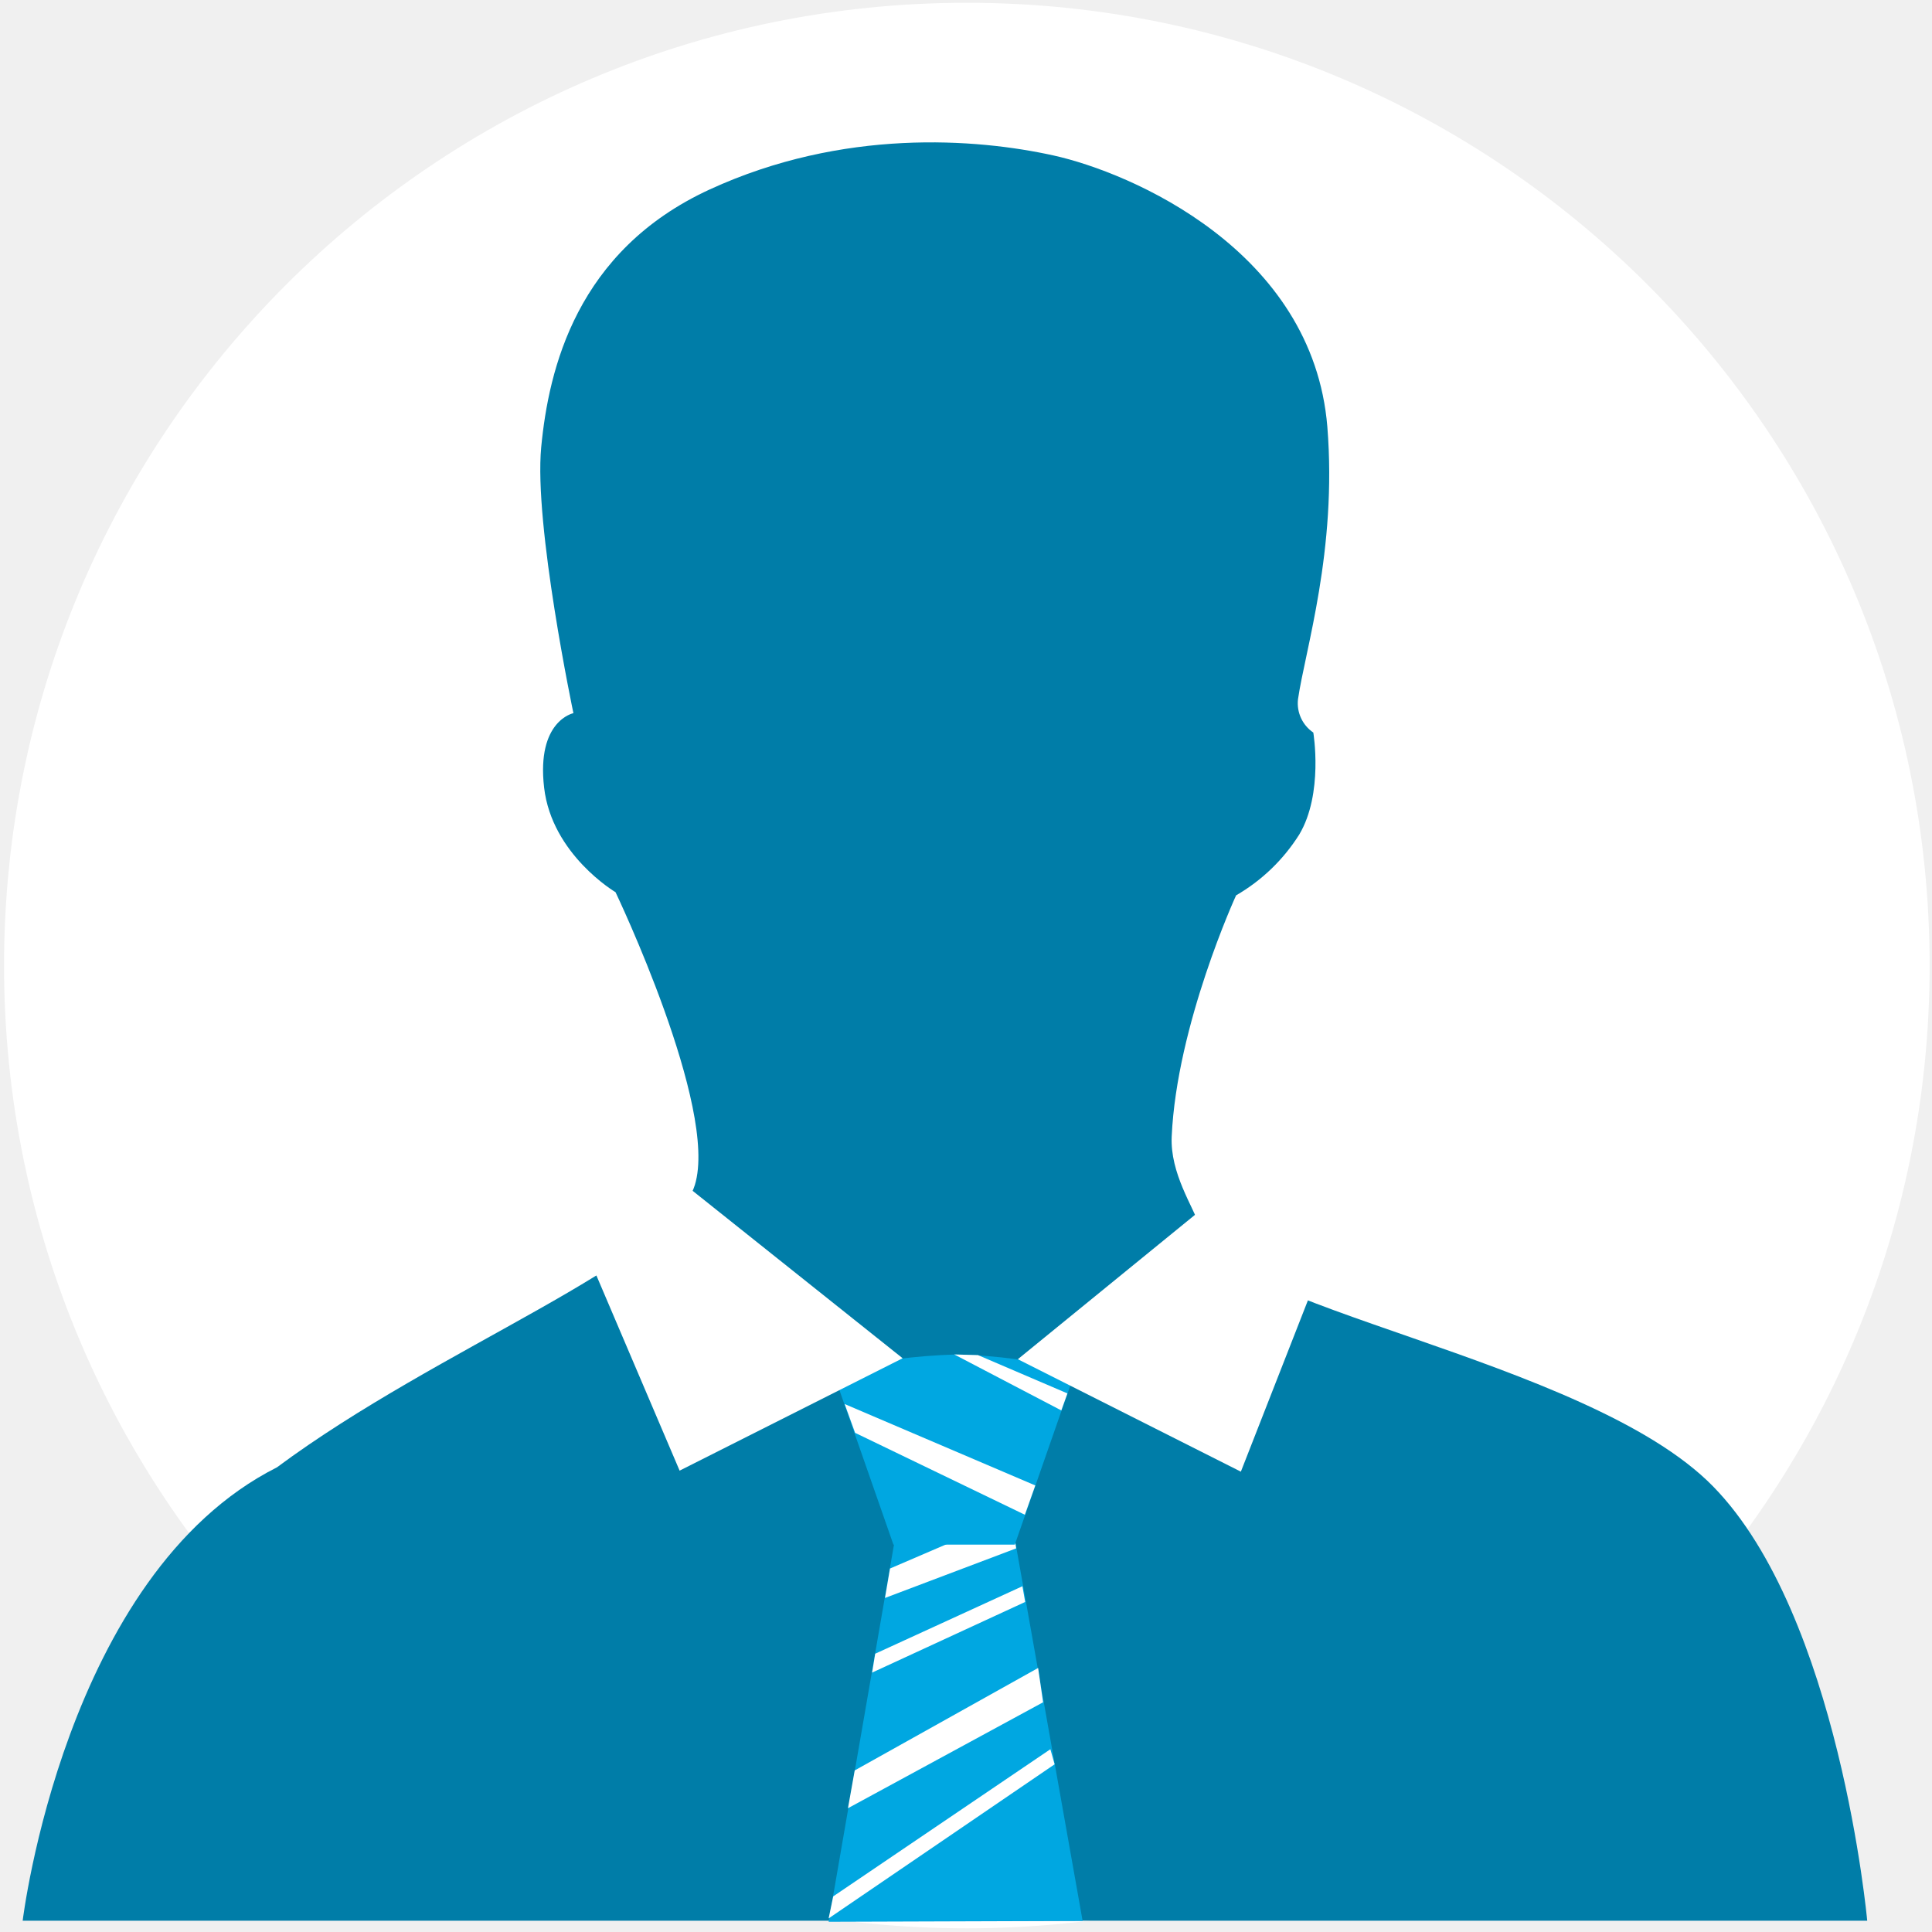
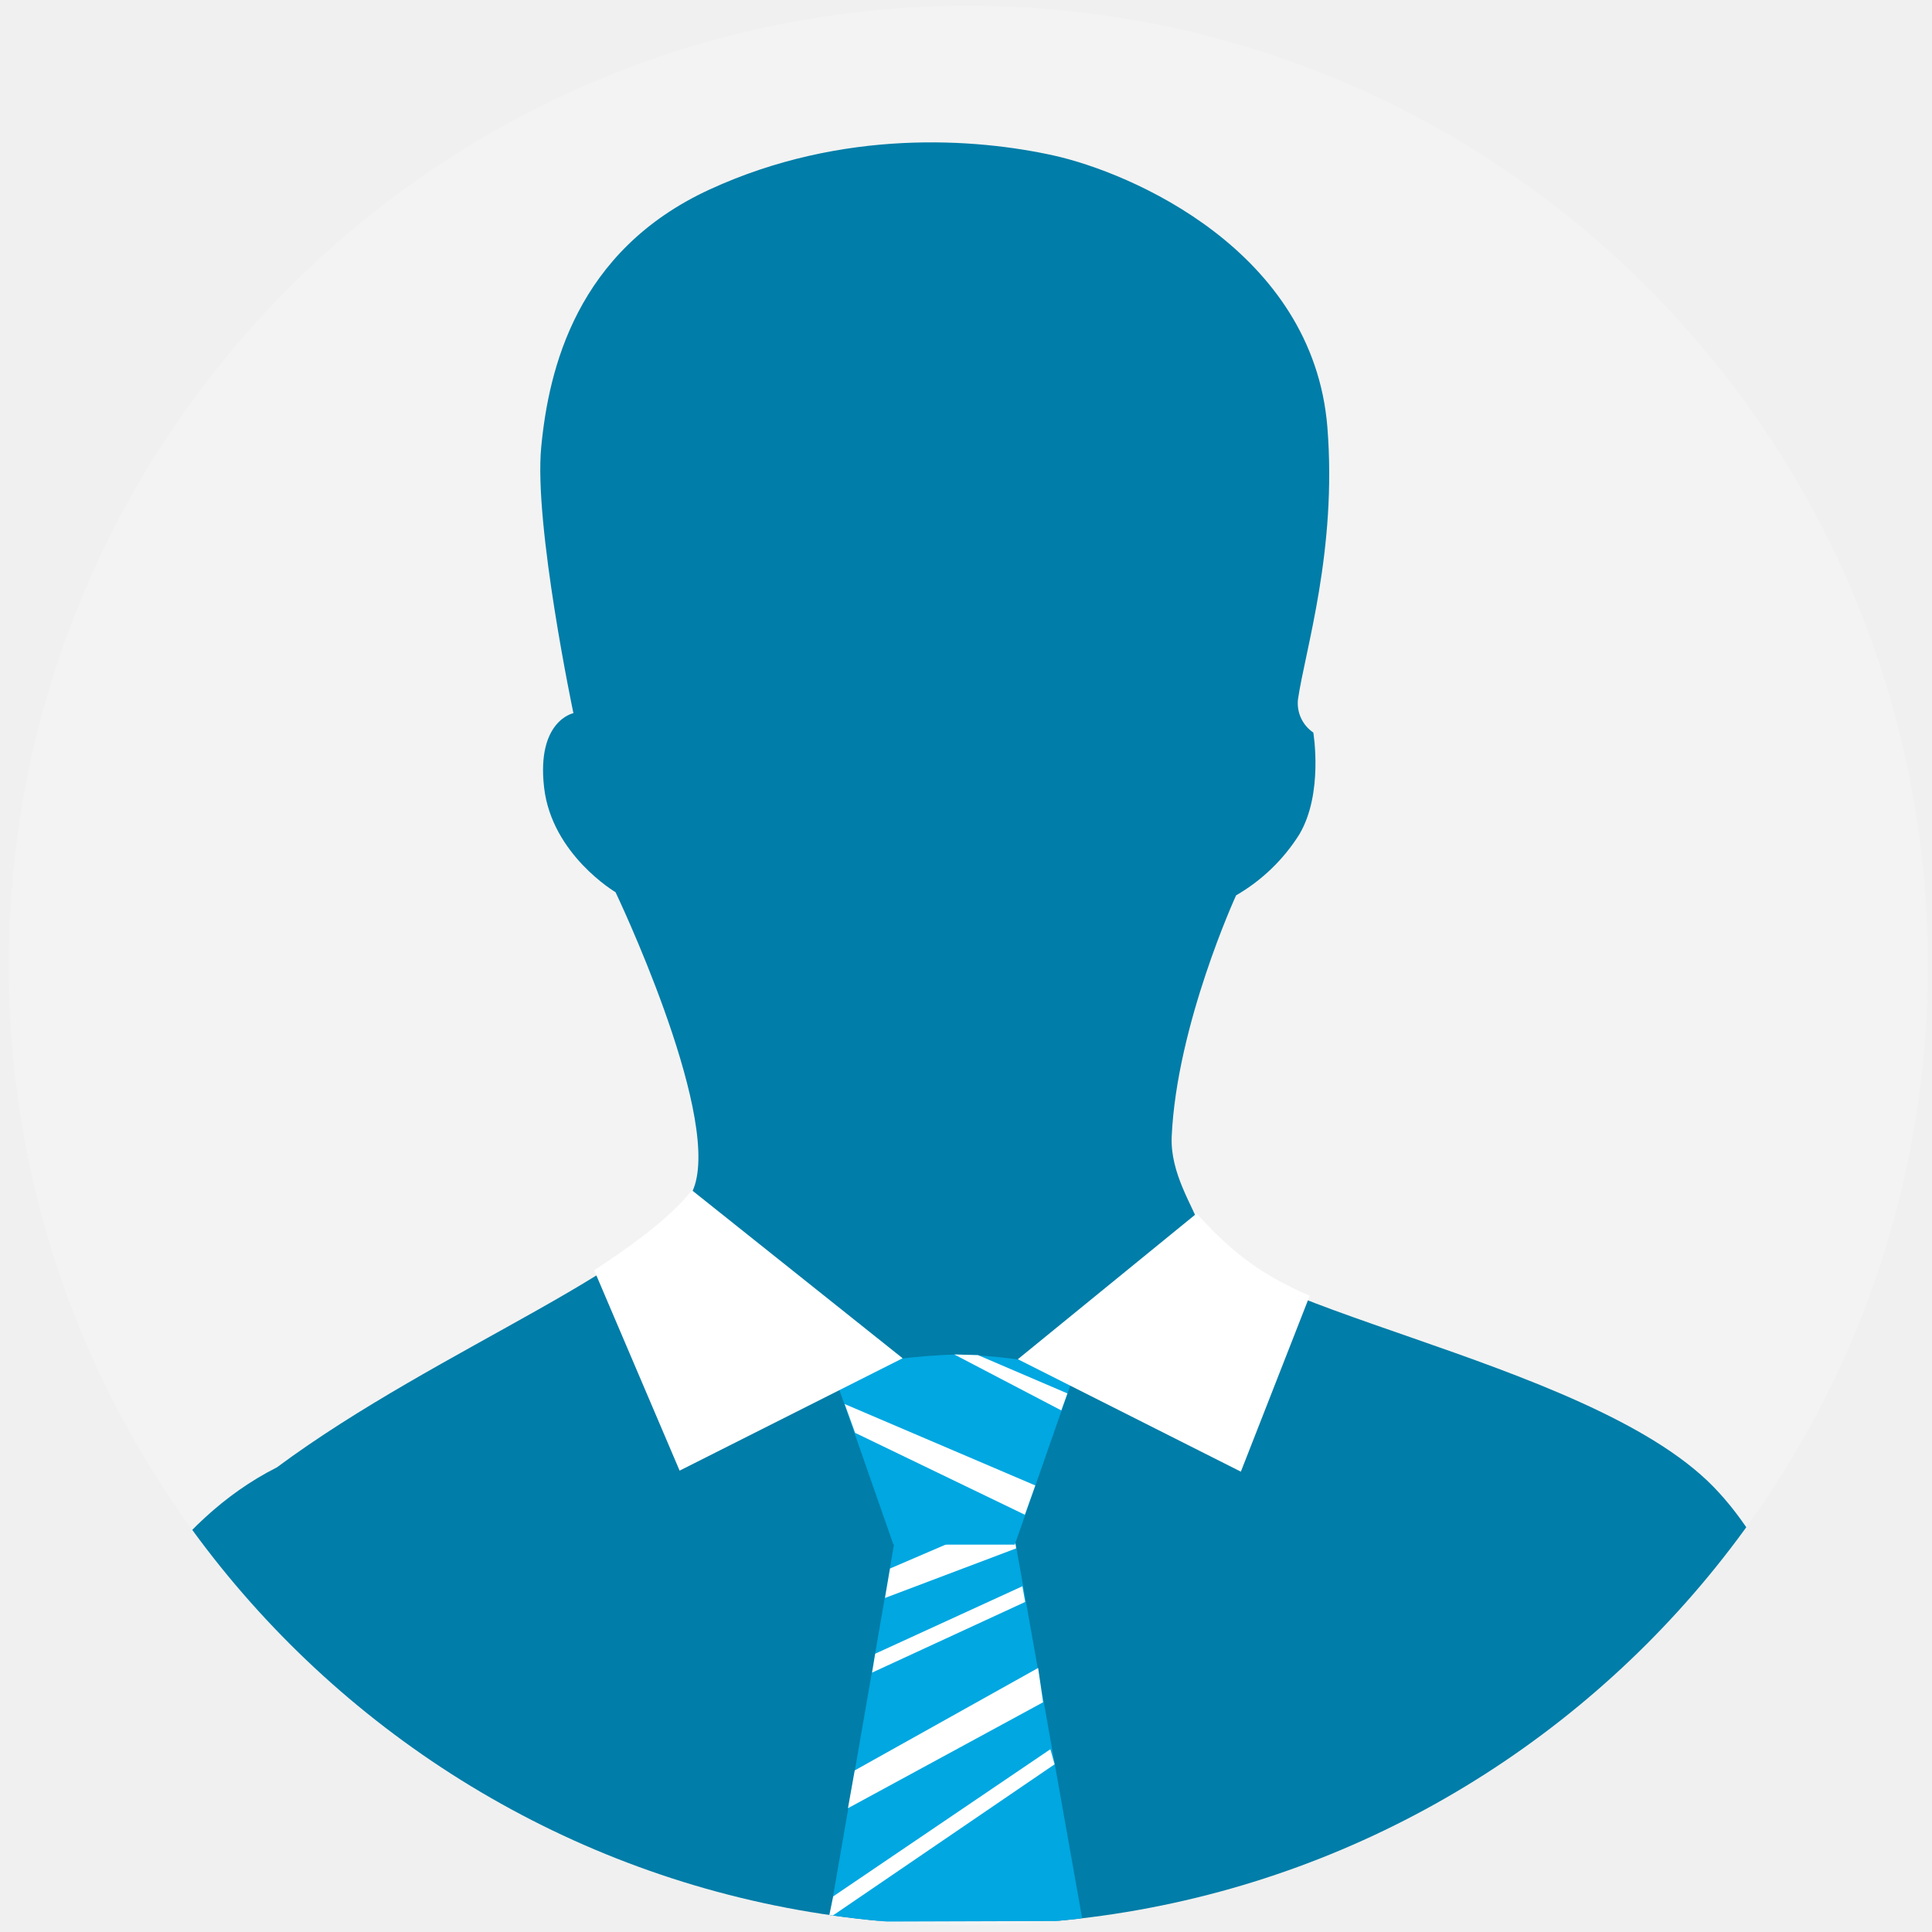
<svg xmlns="http://www.w3.org/2000/svg" viewBox="0 0 300 300">
  <defs>
-     <style>.a{fill:none;}.b{fill:#fff;}.c{fill:#007da8;}.d{fill:#00a7e1;}</style>
+     <style>.a{fill:#f3f3f3;}.b{fill:none;}.c{clip-path:url(#a);}.d{fill:#007da8;}.e{fill:#00a7e1;}.f{fill:#fff;}</style>
+     <clipPath id="a">
+       <circle class="a" cx="150.36" cy="149.91" r="149" />
+     </clipPath>
  </defs>
-   <rect class="a" x="-0.15" y="-0.33" width="300" height="301" />
-   <circle class="b" cx="150.13" cy="149.93" r="149.5" />
-   <path class="c" d="M186.43,190.69c-1.2-3.41-4.74-8.5-4.49-14.21.78-17.37,10-37.45,10-37.45a28.35,28.35,0,0,0,9.81-9.45c3.78-6.35,2.18-15.83,2.18-15.83a5.5,5.5,0,0,1-2.38-5.16c1.11-7.64,6.09-23.15,4.56-42.31-2.25-27.4-30.53-39.49-42.52-42.14S130.9,19.9,110.2,29.42s-25,27.91-26.16,40,5,41.32,5,41.32-5.76,1.15-4.55,11.56,11.09,16.24,11.09,16.24,16,33.49,12.32,45.45S68.25,209.09,43,227.85c-33,16.64-39.48,70.4-39.48,70.4H289.94S285.62,250.83,266,230.8,188,202.86,186.43,190.69Z" />
-   <polygon class="d" points="168.11 298.28 157.7 239.66 138.85 239.66 128.67 298.41 168.11 298.28" />
-   <polygon class="b" points="137.42 248.13 138.2 243.56 157.01 235.47 157.79 240.43 137.42 248.13" />
-   <polygon class="b" points="135.42 259.72 135.9 256.79 158.76 246.31 159.19 248.75 135.42 259.72" />
-   <polygon class="b" points="131.67 280.78 132.72 274.91 161.2 259 161.97 264.33 131.67 280.78" />
-   <polygon class="b" points="128.67 297.89 129.38 294.47 163.1 271.62 163.76 273.96 128.67 297.89" />
-   <path class="d" d="M157.58,239.85H138.73l-9.43-27a95.73,95.73,0,0,1,19.2-2.53A83.33,83.33,0,0,1,167,212.84Z" />
-   <polygon class="b" points="164.8 219.01 165.75 216.37 151.86 210.42 148.18 210.32 164.8 219.01" />
-   <polygon class="b" points="159.14 235.21 160.76 230.66 131.16 218.02 132.78 222.49 159.14 235.21" />
-   <path class="b" d="M105.53,228.36l34.63-17.45-32.72-26.09c-3.71,4.74-10.56,9.36-15.17,12.44Z" />
-   <path class="b" d="M192.68,228.52l-34.63-17.46,27.75-22.62c5.22,5.68,9.52,9.28,17.57,12.77Z" />
+   <rect class="b" x="0.91" y="-0.44" width="300" height="300" />
+   <circle class="a" cx="150.36" cy="149.91" r="149" />
+   <g class="c">
+     <path class="d" d="M186.43,190.69c-1.2-3.41-4.74-8.5-4.49-14.21.78-17.37,10-37.45,10-37.45a28.35,28.35,0,0,0,9.81-9.45c3.78-6.35,2.18-15.83,2.18-15.83a5.5,5.5,0,0,1-2.38-5.16c1.11-7.64,6.09-23.15,4.56-42.31-2.25-27.4-30.53-39.49-42.52-42.14S130.9,19.9,110.2,29.42s-25,27.91-26.16,40,5,41.32,5,41.32-5.76,1.15-4.55,11.56,11.09,16.24,11.09,16.24,16,33.49,12.32,45.45S68.25,209.09,43,227.85c-33,16.64-39.48,70.4-39.48,70.4H289.94S285.62,250.83,266,230.8,188,202.86,186.43,190.69Z" />
+     <polygon class="e" points="168.11 298.28 157.7 239.66 138.85 239.66 128.67 298.41 168.11 298.28" />
+     <polygon class="f" points="137.42 248.13 138.2 243.56 157.01 235.47 157.79 240.43 137.42 248.13" />
+     <polygon class="f" points="135.42 259.72 135.9 256.79 158.76 246.31 159.19 248.75 135.42 259.72" />
+     <polygon class="f" points="131.67 280.78 132.72 274.91 161.2 259 161.97 264.33 131.67 280.78" />
+     <polygon class="f" points="128.67 297.89 129.38 294.47 163.1 271.62 163.76 273.96 128.67 297.89" />
+     <path class="e" d="M157.58,239.85H138.73l-9.43-27a95.73,95.73,0,0,1,19.2-2.53A83.33,83.33,0,0,1,167,212.84Z" />
+     <polygon class="f" points="164.8 219.01 165.75 216.37 151.86 210.42 148.18 210.32 164.8 219.01" />
+     <polygon class="f" points="159.14 235.21 160.76 230.66 131.16 218.02 132.78 222.49 159.14 235.21" />
+     <path class="f" d="M105.53,228.36l34.63-17.45-32.72-26.09c-3.71,4.74-10.56,9.36-15.17,12.44Z" />
+     <path class="f" d="M192.68,228.52l-34.63-17.46,27.75-22.62c5.22,5.68,9.52,9.28,17.57,12.77Z" />
+   </g>
</svg>
